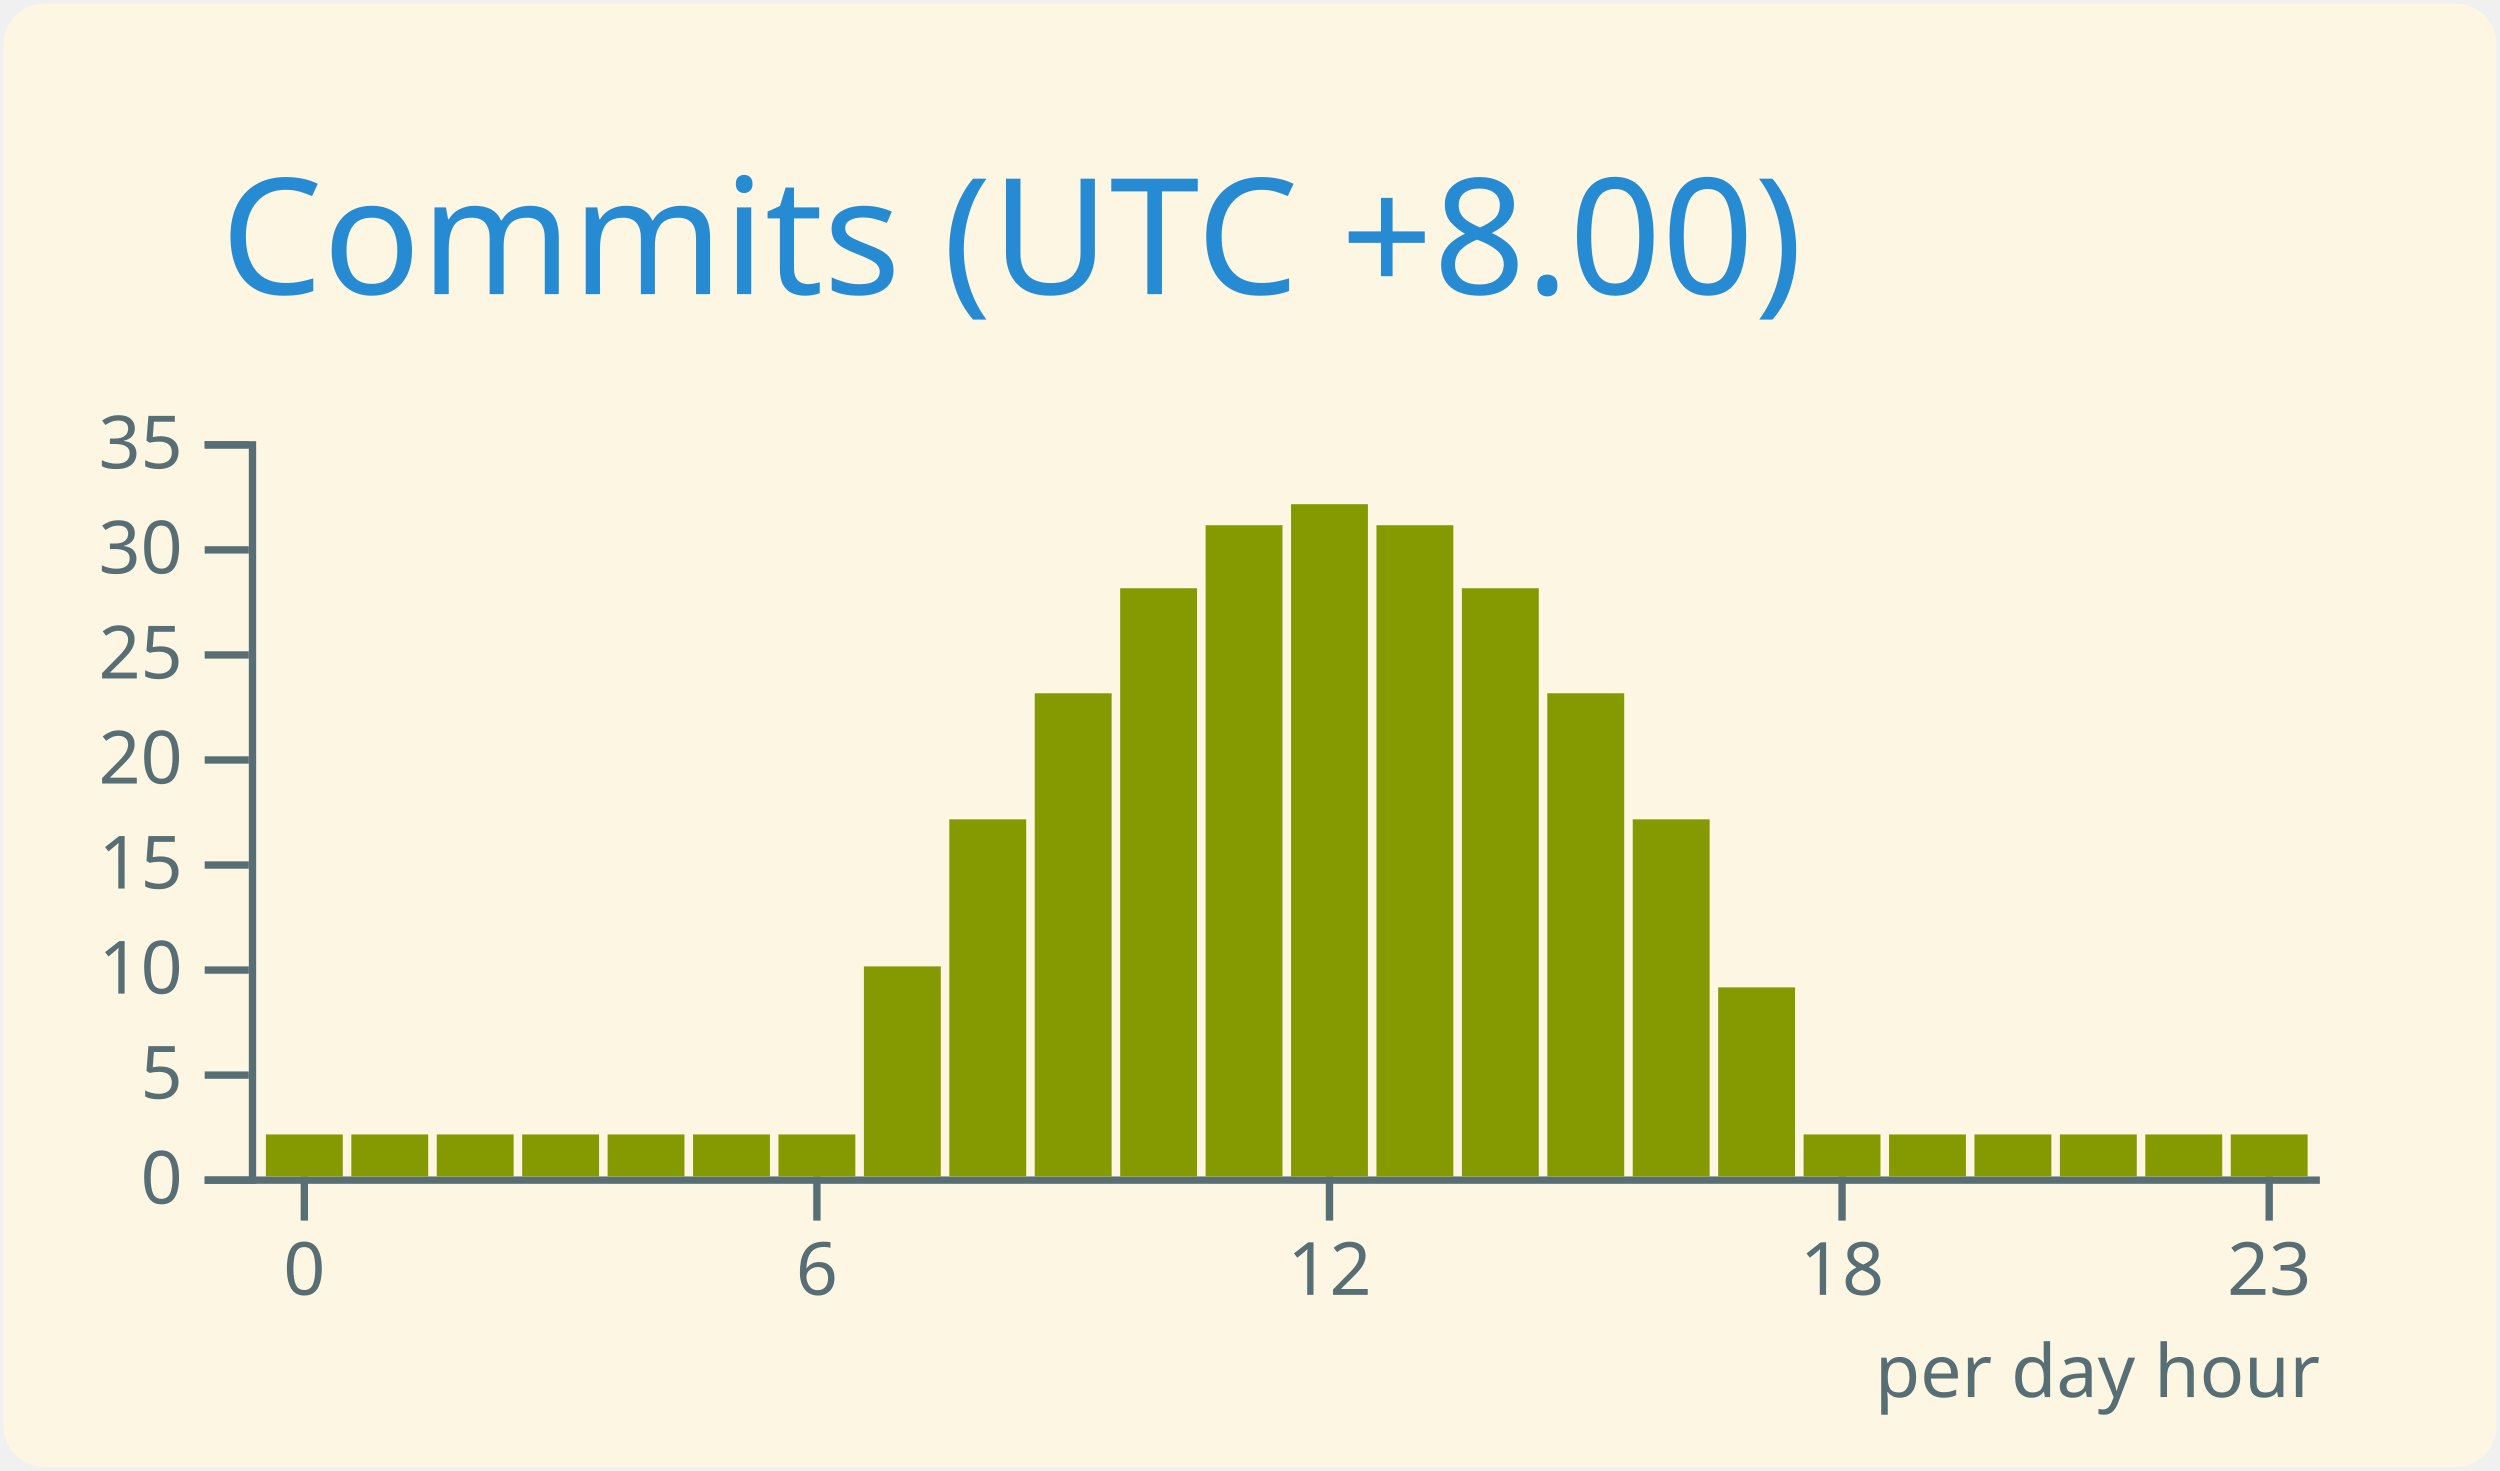
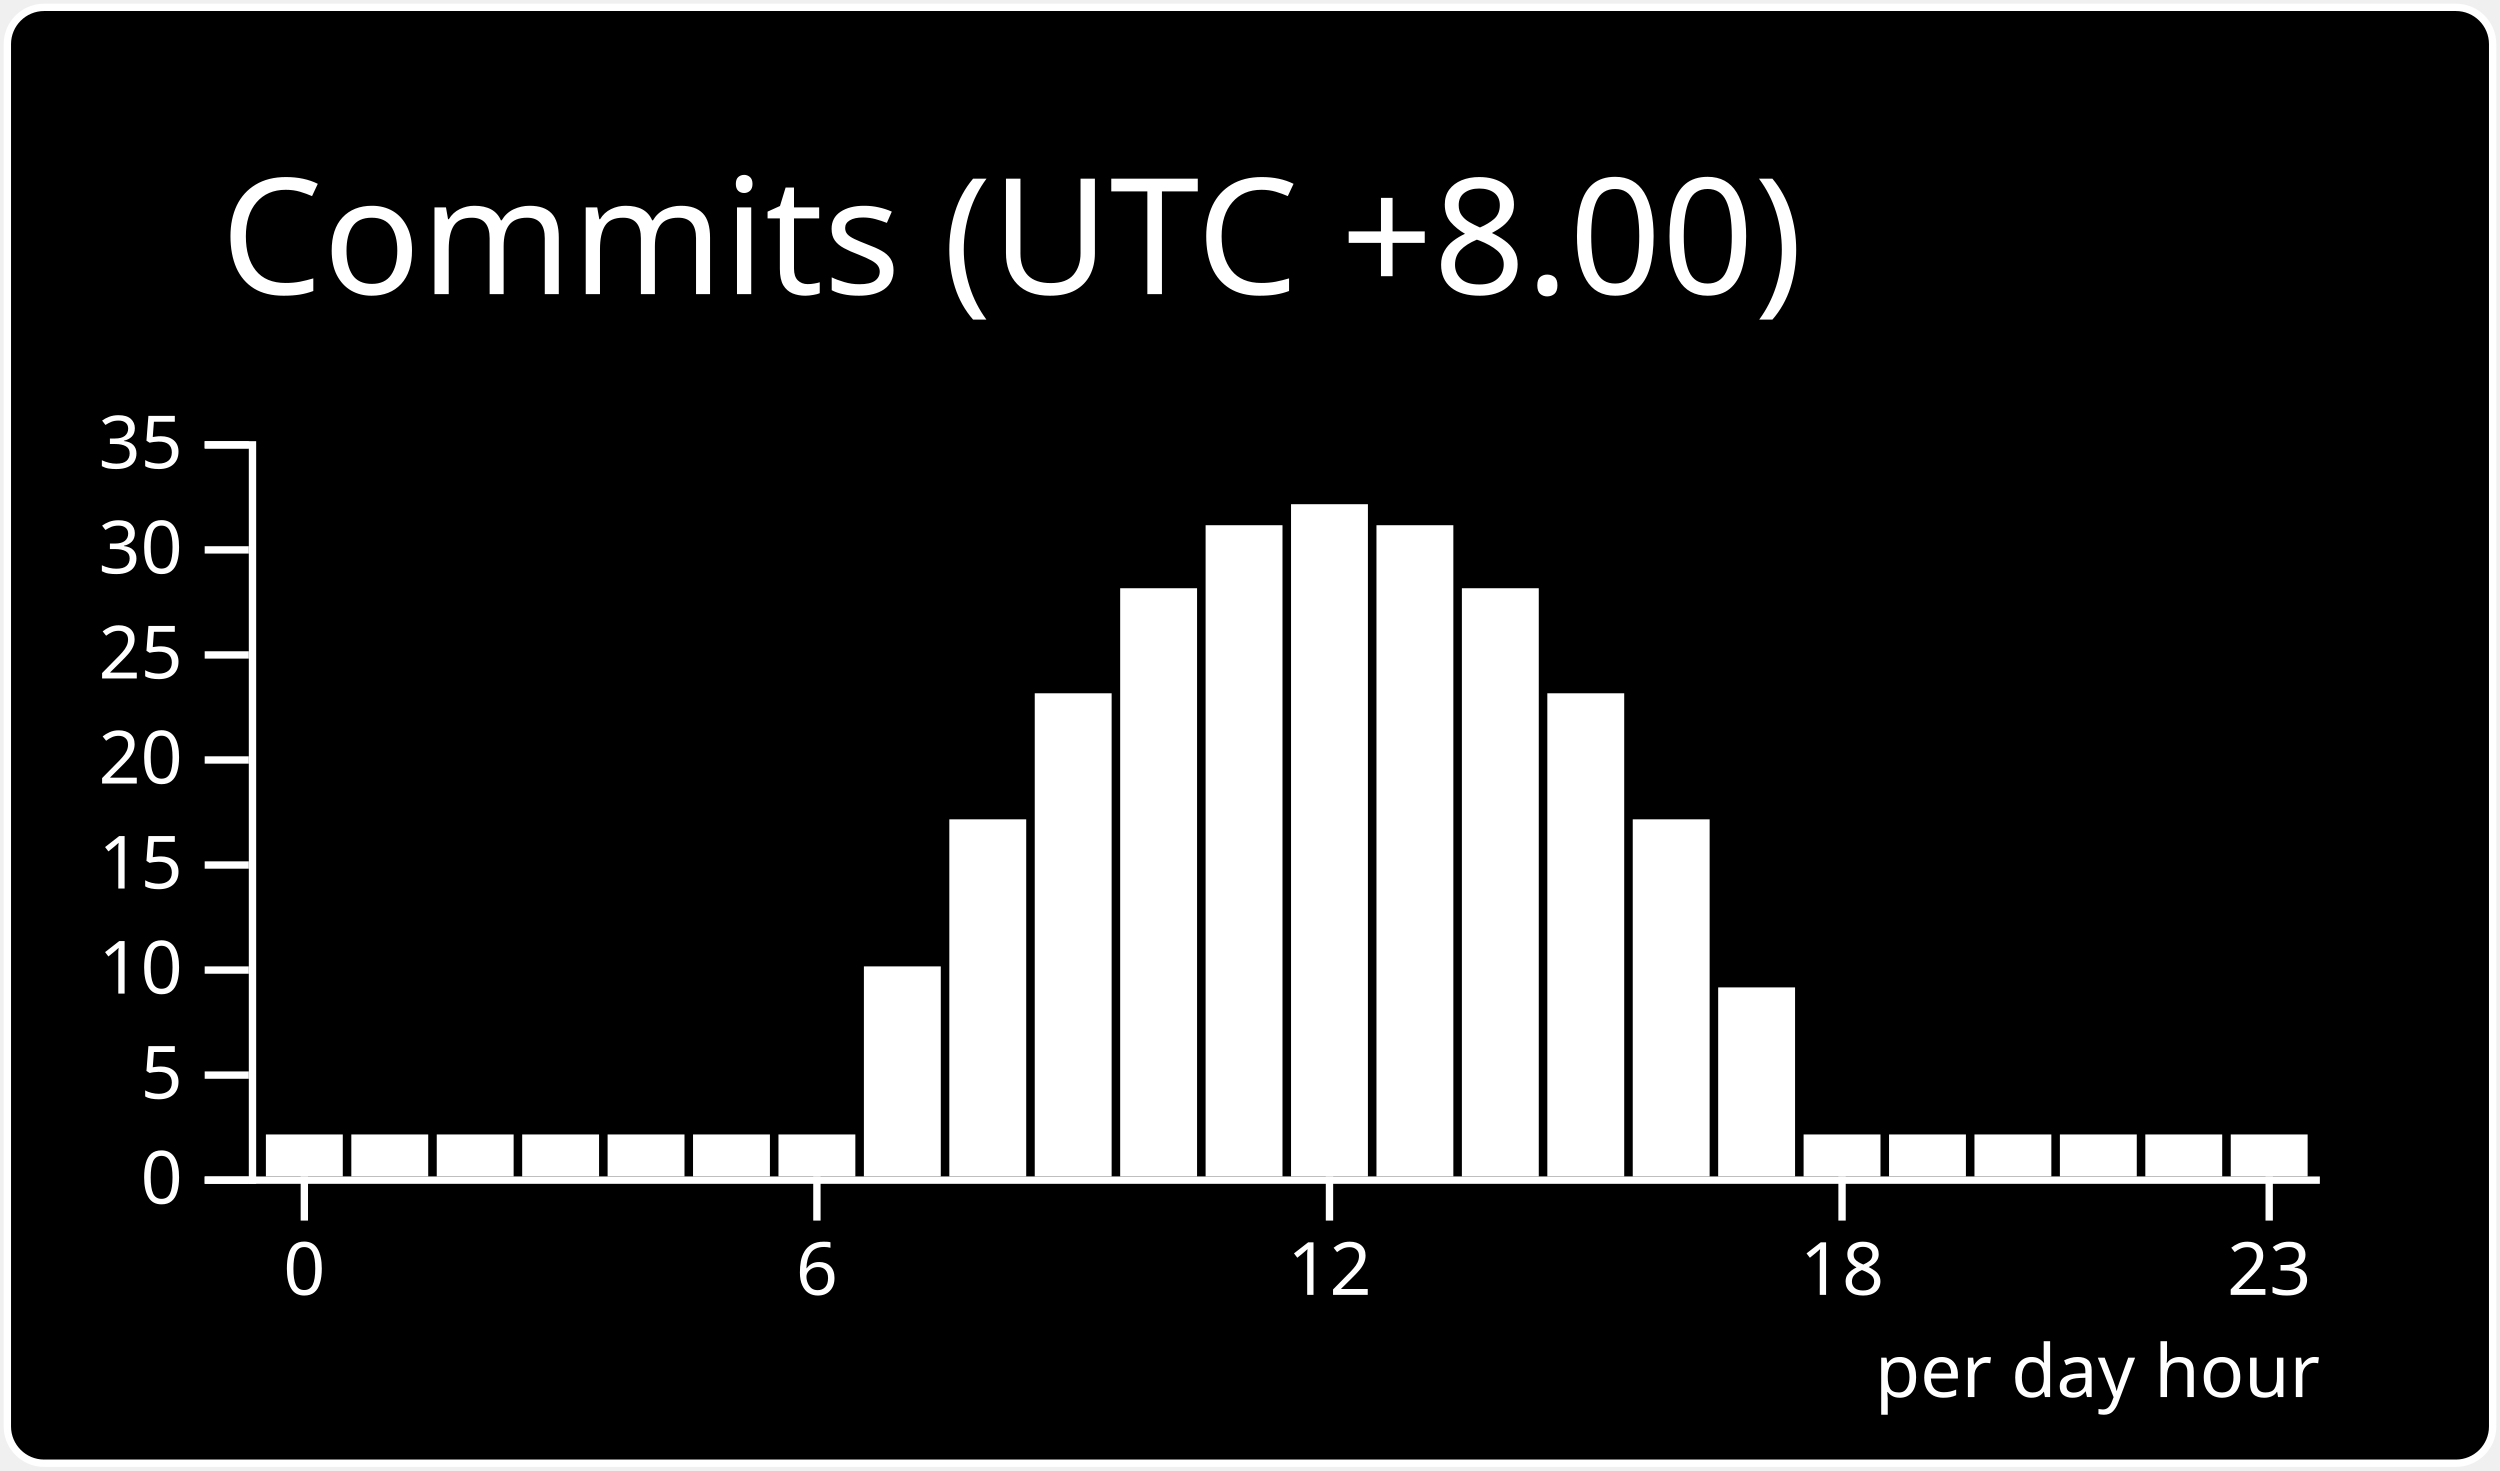
<svg xmlns="http://www.w3.org/2000/svg" width="340" height="200" viewBox="0 0 340 200">
  <style>
@keyframes gpsc-fade{from{opacity:0}to{opacity:1}}
@keyframes gpsc-rise{from{opacity:0;transform:translateY(16px)}to{opacity:1;transform:translateY(0)}}
@keyframes gpsc-grow{from{transform:scaleY(0)}to{transform:scaleY(1)}}
@keyframes gpsc-pop{from{opacity:0;transform:scale(.55)}to{opacity:1;transform:scale(1)}}
@keyframes gpsc-wipe{from{transform:translateX(calc(-1 * var(--gpsc-w,420px)))}to{transform:translateX(0)}}
@keyframes gpsc-tint{from{filter:sepia(.7) saturate(4) hue-rotate(-70deg)}to{filter:sepia(0) saturate(1) hue-rotate(0)}}
@keyframes gpsc-rgb{0%{filter:hue-rotate(0deg) saturate(1)}50%{filter:hue-rotate(180deg) saturate(1.7)}100%{filter:hue-rotate(360deg) saturate(1)}}.gpsc-item{animation:gpsc-fade 1.2s ease both calc(var(--gpsc-i,0) * 0.18s)}.arc{animation:gpsc-pop 1.2s ease both 1.35s;transform-box:fill-box;transform-origin:center}rect.bar{animation:gpsc-grow 1.5s cubic-bezier(.2,.7,.3,1) both 1.35s;transform-box:fill-box;transform-origin:center bottom}.gpsc-reveal{animation:gpsc-wipe 1.8s linear both 1.2s}@media (prefers-reduced-motion:reduce){.gpsc-root,.gpsc-root *,.gpsc-item,.gpsc-chart,rect.bar,.arc,.gpsc-reveal{animation:none!important}}</style>
  <style>* {
          font-family: 'Segoe UI', Ubuntu, "Helvetica Neue", Sans-Serif
        }</style>
  <g class="gpsc-root">
-     <rect x="1" y="1" rx="5" ry="5" height="99%" width="99.412%" stroke="#fdf6e3" stroke-width="1" fill="#fdf6e3" stroke-opacity="1" />
-     <text x="30" y="40" class="gpsc-item" style="--gpsc-i: 0; font-size: 22px; fill: #268bd2;">Commits (UTC +8.00)</text>
+     <rect x="1" y="1" rx="5" ry="5" height="99%" width="99.412%" stroke="#ffffff" stroke-width="1" fill="#000000" stroke-opacity="1" />
+     <text x="30" y="40" class="gpsc-item" style="--gpsc-i: 0; font-size: 22px; fill: #ffffff;">Commits (UTC +8.00)</text>
    <g transform="translate(0,40)">
-       <g color="#859900" transform="translate(35,20)">
-         <g color="#586e75" transform="translate(0,100)" fill="none" font-size="10" font-family="sans-serif" text-anchor="middle">
+       <g color="#ffffff" transform="translate(35,20)">
+         <g color="#ffffff" transform="translate(0,100)" fill="none" font-size="10" font-family="sans-serif" text-anchor="middle">
          <path class="domain" stroke="currentColor" d="M-1.162,0.5H280.5" />
          <g class="tick" opacity="1" transform="translate(6.390041,0)">
            <line stroke="currentColor" y2="6" />
            <text fill="currentColor" y="9" dy="0.71em">0</text>
          </g>
          <g class="tick" opacity="1" transform="translate(76.09959,0)">
            <line stroke="currentColor" y2="6" />
            <text fill="currentColor" y="9" dy="0.71em">6</text>
          </g>
          <g class="tick" opacity="1" transform="translate(145.8091,0)">
            <line stroke="currentColor" y2="6" />
            <text fill="currentColor" y="9" dy="0.71em">12</text>
          </g>
          <g class="tick" opacity="1" transform="translate(215.5187,0)">
            <line stroke="currentColor" y2="6" />
            <text fill="currentColor" y="9" dy="0.71em">18</text>
          </g>
          <g class="tick" opacity="1" transform="translate(273.61,0)">
            <line stroke="currentColor" y2="6" />
            <text fill="currentColor" y="9" dy="0.71em">23</text>
          </g>
        </g>
-         <g color="#586e75" transform="translate(-1.161826,0)" fill="none" font-size="10" font-family="sans-serif" text-anchor="end">
+         <g color="#ffffff" transform="translate(-1.161826,0)" fill="none" font-size="10" font-family="sans-serif" text-anchor="end">
          <path class="domain" stroke="currentColor" d="M-6,100.5H0.5V0.5H-6" />
          <g class="tick" opacity="1" transform="translate(0,100.5)">
            <line stroke="currentColor" x2="-6" />
            <text fill="currentColor" x="-9" dy="0.32em">0</text>
          </g>
          <g class="tick" opacity="1" transform="translate(0,86.21429)">
            <line stroke="currentColor" x2="-6" />
            <text fill="currentColor" x="-9" dy="0.32em">5</text>
          </g>
          <g class="tick" opacity="1" transform="translate(0,71.92857)">
            <line stroke="currentColor" x2="-6" />
            <text fill="currentColor" x="-9" dy="0.32em">10</text>
          </g>
          <g class="tick" opacity="1" transform="translate(0,57.64286)">
            <line stroke="currentColor" x2="-6" />
            <text fill="currentColor" x="-9" dy="0.32em">15</text>
          </g>
          <g class="tick" opacity="1" transform="translate(0,43.35714)">
            <line stroke="currentColor" x2="-6" />
            <text fill="currentColor" x="-9" dy="0.32em">20</text>
          </g>
          <g class="tick" opacity="1" transform="translate(0,29.07143)">
            <line stroke="currentColor" x2="-6" />
            <text fill="currentColor" x="-9" dy="0.32em">25</text>
          </g>
          <g class="tick" opacity="1" transform="translate(0,14.78571)">
            <line stroke="currentColor" x2="-6" />
            <text fill="currentColor" x="-9" dy="0.32em">30</text>
          </g>
          <g class="tick" opacity="1" transform="translate(0,0.5)">
            <line stroke="currentColor" x2="-6" />
            <text fill="currentColor" x="-9" dy="0.32em">35</text>
          </g>
        </g>
-         <rect class="bar" style="--gpsc-i: 0;" fill="#859900" x="1.162" y="94.286" width="10.456" height="5.714" />
-         <rect class="bar" style="--gpsc-i: 1;" fill="#859900" x="12.78" y="94.286" width="10.456" height="5.714" />
-         <rect class="bar" style="--gpsc-i: 2;" fill="#859900" x="24.398" y="94.286" width="10.456" height="5.714" />
-         <rect class="bar" style="--gpsc-i: 3;" fill="#859900" x="36.017" y="94.286" width="10.456" height="5.714" />
-         <rect class="bar" style="--gpsc-i: 4;" fill="#859900" x="47.635" y="94.286" width="10.456" height="5.714" />
-         <rect class="bar" style="--gpsc-i: 5;" fill="#859900" x="59.253" y="94.286" width="10.456" height="5.714" />
-         <rect class="bar" style="--gpsc-i: 6;" fill="#859900" x="70.871" y="94.286" width="10.456" height="5.714" />
-         <rect class="bar" style="--gpsc-i: 7;" fill="#859900" x="82.49" y="71.429" width="10.456" height="28.571" />
-         <rect class="bar" style="--gpsc-i: 8;" fill="#859900" x="94.108" y="51.429" width="10.456" height="48.571" />
-         <rect class="bar" style="--gpsc-i: 9;" fill="#859900" x="105.726" y="34.286" width="10.456" height="65.714" />
-         <rect class="bar" style="--gpsc-i: 10;" fill="#859900" x="117.344" y="20" width="10.456" height="80" />
-         <rect class="bar" style="--gpsc-i: 11;" fill="#859900" x="128.963" y="11.429" width="10.456" height="88.571" />
-         <rect class="bar" style="--gpsc-i: 12;" fill="#859900" x="140.581" y="8.571" width="10.456" height="91.429" />
-         <rect class="bar" style="--gpsc-i: 13;" fill="#859900" x="152.199" y="11.429" width="10.456" height="88.571" />
-         <rect class="bar" style="--gpsc-i: 14;" fill="#859900" x="163.817" y="20" width="10.456" height="80" />
-         <rect class="bar" style="--gpsc-i: 15;" fill="#859900" x="175.436" y="34.286" width="10.456" height="65.714" />
-         <rect class="bar" style="--gpsc-i: 16;" fill="#859900" x="187.054" y="51.429" width="10.456" height="48.571" />
-         <rect class="bar" style="--gpsc-i: 17;" fill="#859900" x="198.672" y="74.286" width="10.456" height="25.714" />
-         <rect class="bar" style="--gpsc-i: 18;" fill="#859900" x="210.29" y="94.286" width="10.456" height="5.714" />
-         <rect class="bar" style="--gpsc-i: 19;" fill="#859900" x="221.909" y="94.286" width="10.456" height="5.714" />
-         <rect class="bar" style="--gpsc-i: 20;" fill="#859900" x="233.527" y="94.286" width="10.456" height="5.714" />
-         <rect class="bar" style="--gpsc-i: 21;" fill="#859900" x="245.145" y="94.286" width="10.456" height="5.714" />
-         <rect class="bar" style="--gpsc-i: 22;" fill="#859900" x="256.763" y="94.286" width="10.456" height="5.714" />
-         <rect class="bar" style="--gpsc-i: 23;" fill="#859900" x="268.382" y="94.286" width="10.456" height="5.714" />
+         <rect class="bar" style="--gpsc-i: 0;" fill="#ffffff" x="1.162" y="94.286" width="10.456" height="5.714" />
+         <rect class="bar" style="--gpsc-i: 1;" fill="#ffffff" x="12.78" y="94.286" width="10.456" height="5.714" />
+         <rect class="bar" style="--gpsc-i: 2;" fill="#ffffff" x="24.398" y="94.286" width="10.456" height="5.714" />
+         <rect class="bar" style="--gpsc-i: 3;" fill="#ffffff" x="36.017" y="94.286" width="10.456" height="5.714" />
+         <rect class="bar" style="--gpsc-i: 4;" fill="#ffffff" x="47.635" y="94.286" width="10.456" height="5.714" />
+         <rect class="bar" style="--gpsc-i: 5;" fill="#ffffff" x="59.253" y="94.286" width="10.456" height="5.714" />
+         <rect class="bar" style="--gpsc-i: 6;" fill="#ffffff" x="70.871" y="94.286" width="10.456" height="5.714" />
+         <rect class="bar" style="--gpsc-i: 7;" fill="#ffffff" x="82.49" y="71.429" width="10.456" height="28.571" />
+         <rect class="bar" style="--gpsc-i: 8;" fill="#ffffff" x="94.108" y="51.429" width="10.456" height="48.571" />
+         <rect class="bar" style="--gpsc-i: 9;" fill="#ffffff" x="105.726" y="34.286" width="10.456" height="65.714" />
+         <rect class="bar" style="--gpsc-i: 10;" fill="#ffffff" x="117.344" y="20" width="10.456" height="80" />
+         <rect class="bar" style="--gpsc-i: 11;" fill="#ffffff" x="128.963" y="11.429" width="10.456" height="88.571" />
+         <rect class="bar" style="--gpsc-i: 12;" fill="#ffffff" x="140.581" y="8.571" width="10.456" height="91.429" />
+         <rect class="bar" style="--gpsc-i: 13;" fill="#ffffff" x="152.199" y="11.429" width="10.456" height="88.571" />
+         <rect class="bar" style="--gpsc-i: 14;" fill="#ffffff" x="163.817" y="20" width="10.456" height="80" />
+         <rect class="bar" style="--gpsc-i: 15;" fill="#ffffff" x="175.436" y="34.286" width="10.456" height="65.714" />
+         <rect class="bar" style="--gpsc-i: 16;" fill="#ffffff" x="187.054" y="51.429" width="10.456" height="48.571" />
+         <rect class="bar" style="--gpsc-i: 17;" fill="#ffffff" x="198.672" y="74.286" width="10.456" height="25.714" />
+         <rect class="bar" style="--gpsc-i: 18;" fill="#ffffff" x="210.29" y="94.286" width="10.456" height="5.714" />
+         <rect class="bar" style="--gpsc-i: 19;" fill="#ffffff" x="221.909" y="94.286" width="10.456" height="5.714" />
+         <rect class="bar" style="--gpsc-i: 20;" fill="#ffffff" x="233.527" y="94.286" width="10.456" height="5.714" />
+         <rect class="bar" style="--gpsc-i: 21;" fill="#ffffff" x="245.145" y="94.286" width="10.456" height="5.714" />
+         <rect class="bar" style="--gpsc-i: 22;" fill="#ffffff" x="256.763" y="94.286" width="10.456" height="5.714" />
+         <rect class="bar" style="--gpsc-i: 23;" fill="#ffffff" x="268.382" y="94.286" width="10.456" height="5.714" />
        <g>
-           <text y="130" x="220" style="fill: #586e75; font-size: 10px;">per day hour</text>
+           <text y="130" x="220" style="fill: #ffffff; font-size: 10px;">per day hour</text>
        </g>
      </g>
    </g>
  </g>
</svg>
